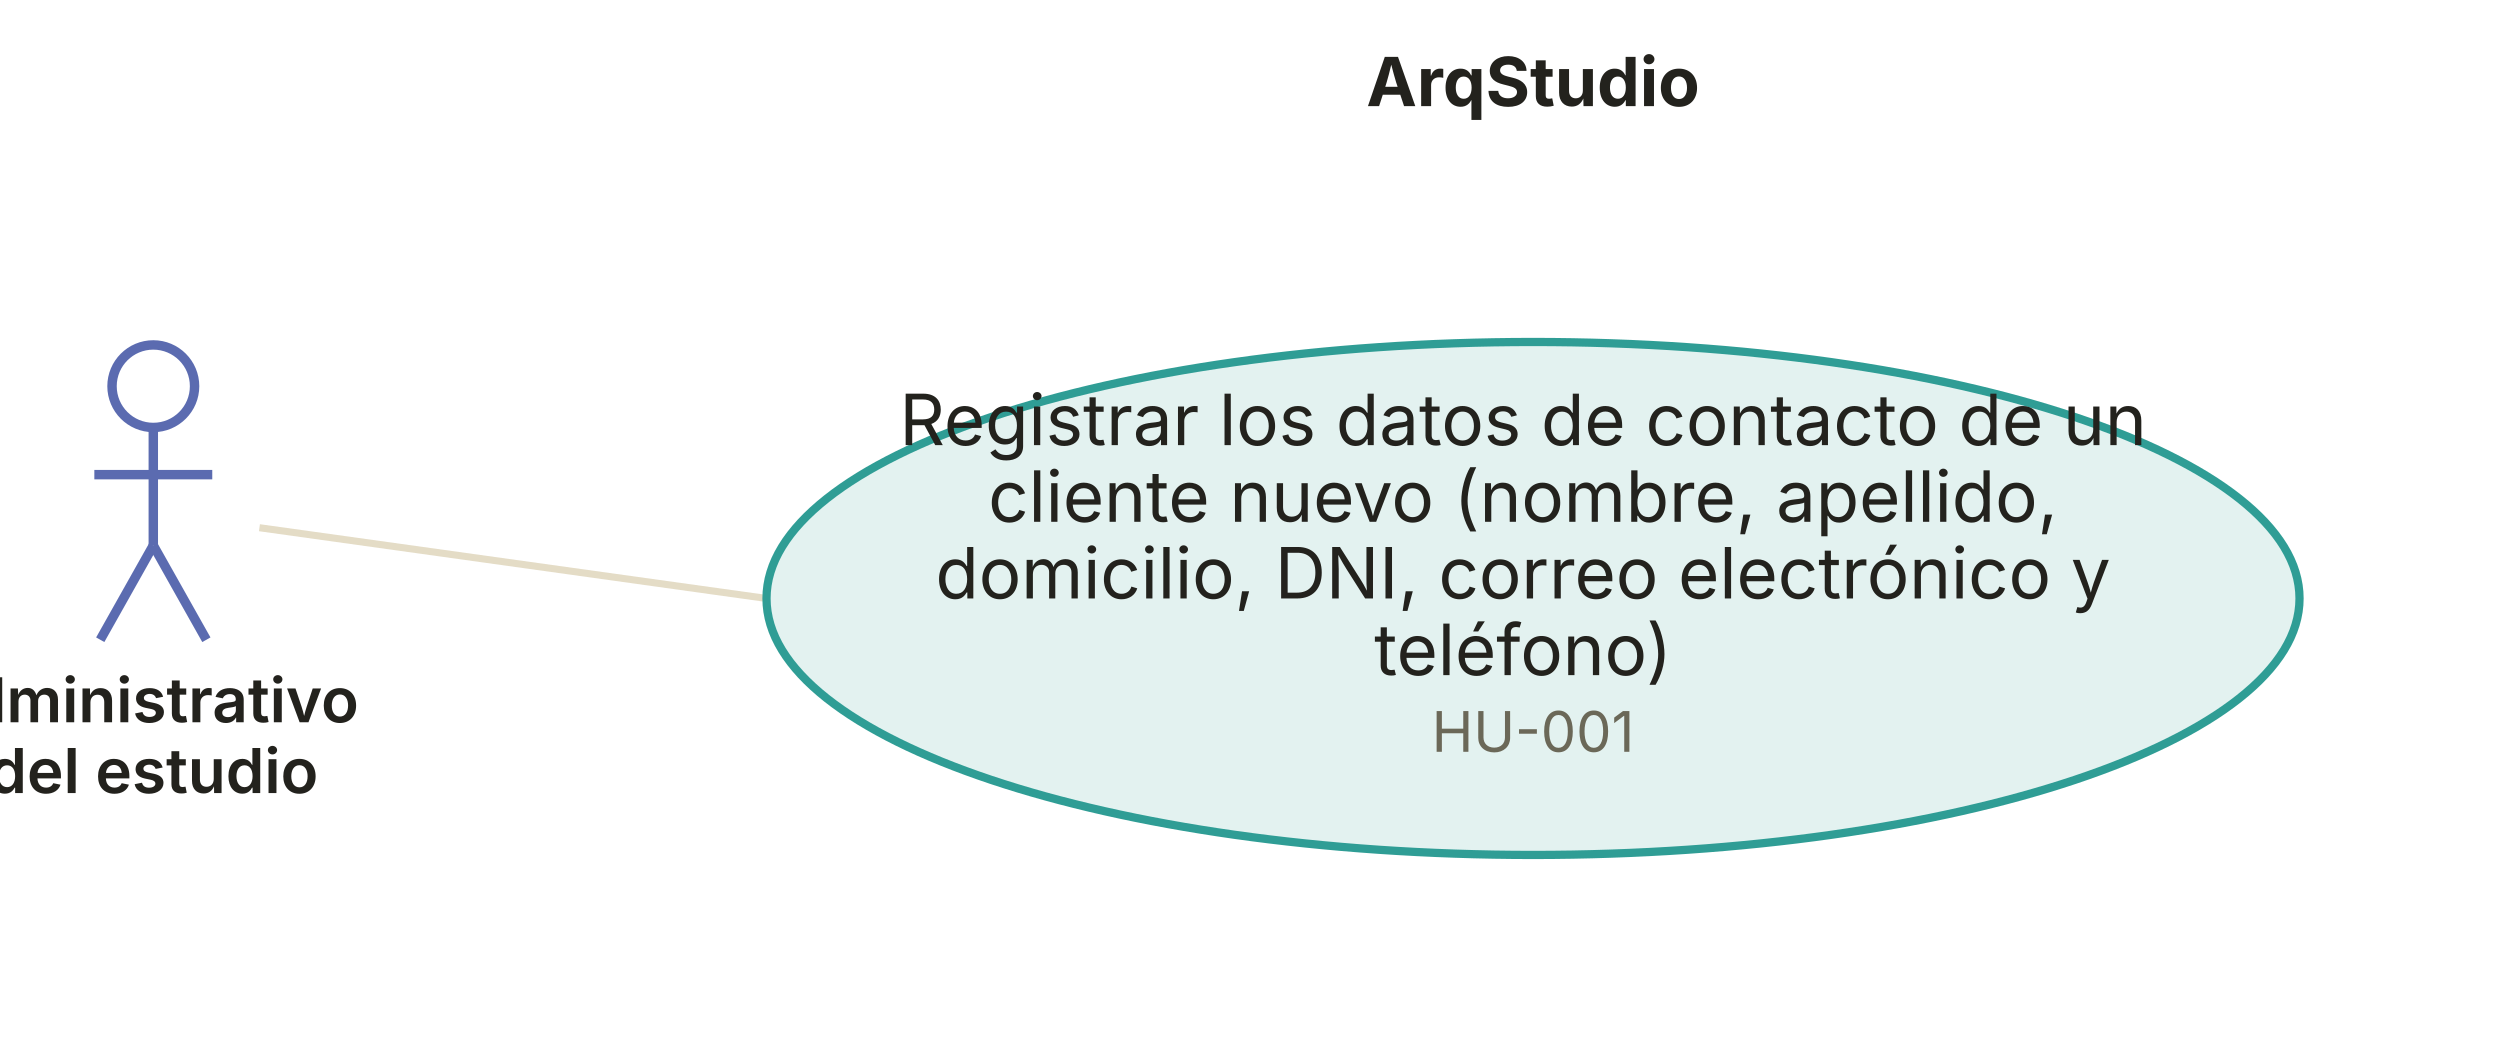
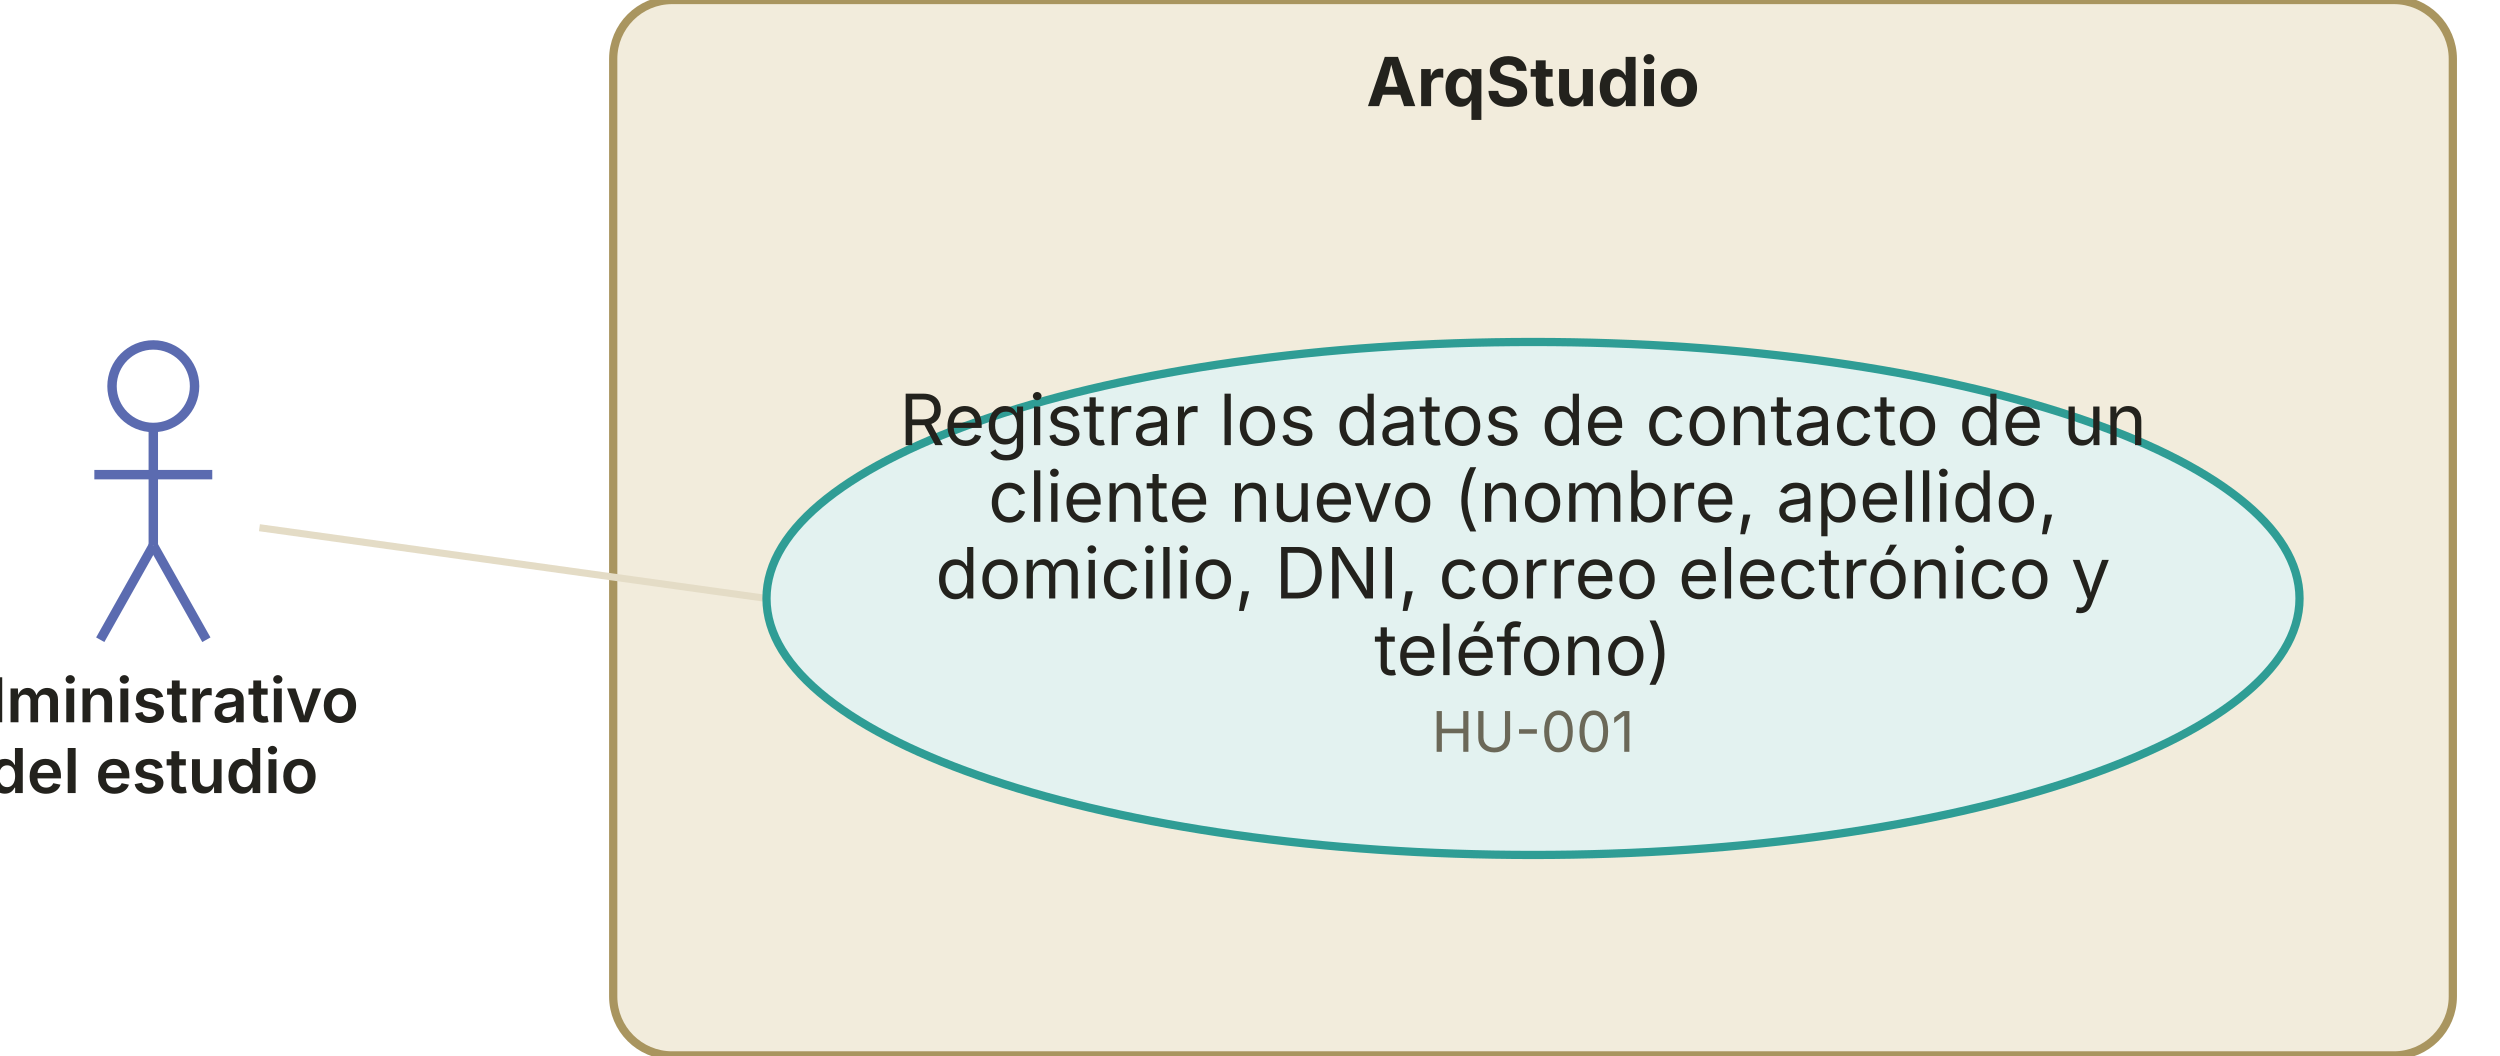
<svg xmlns="http://www.w3.org/2000/svg" width="100%" viewBox="0 0 424 179" role="img" aria-label="Casos de uso de administrativo del estudio">
-   <rect x="104" y="0" rx="10" fill="#f2ecdc" stroke="#a9955f" stroke-width="1.4" />
+   <rect width="312" height="179" x="104" y="0" rx="10" fill="#f2ecdc" stroke="#a9955f" stroke-width="1.4" />
  <text x="260" y="18" text-anchor="middle" font-family="Inter, system-ui, sans-serif" font-size="11.5" font-weight="700" fill="#23221d">ArqStudio</text>
  <circle cx="26" cy="65.5" r="7" fill="none" stroke="#5b6bb0" stroke-width="1.6" />
  <line x1="26" y1="72.5" x2="26" y2="92.5" stroke="#5b6bb0" stroke-width="1.6" />
  <line x1="16" y1="80.5" x2="36" y2="80.5" stroke="#5b6bb0" stroke-width="1.6" />
  <line x1="26" y1="92.5" x2="17" y2="108.5" stroke="#5b6bb0" stroke-width="1.6" />
  <line x1="26" y1="92.5" x2="35" y2="108.5" stroke="#5b6bb0" stroke-width="1.6" />
  <text x="26" y="122.5" text-anchor="middle" font-family="Inter, system-ui, sans-serif" font-size="10.5" font-weight="600" fill="#23221d">
    <tspan x="26" dy="0">administrativo</tspan>
    <tspan x="26" dy="12">del estudio</tspan>
  </text>
  <line x1="44" y1="89.5" x2="130" y2="101.5" stroke="#e4dcc6" stroke-width="1.2" />
  <g>
    <ellipse cx="260" cy="101.5" rx="130" ry="43.5" fill="#e3f2f0" stroke="#2f9d95" stroke-width="1.4" />
    <text x="260" y="101.5" text-anchor="middle" font-family="Inter, system-ui, sans-serif" fill="#23221d">
      <tspan x="260" dy="-26" font-size="12">Registrar los datos de contacto de un</tspan>
      <tspan x="260" dy="13" font-size="12">cliente nuevo (nombre, apellido,</tspan>
      <tspan x="260" dy="13" font-size="12">domicilio, DNI, correo electrónico y</tspan>
      <tspan x="260" dy="13" font-size="12">teléfono)</tspan>
      <tspan x="260" dy="13" font-size="9.5" fill="#6b6858">HU-001</tspan>
    </text>
  </g>
</svg>
